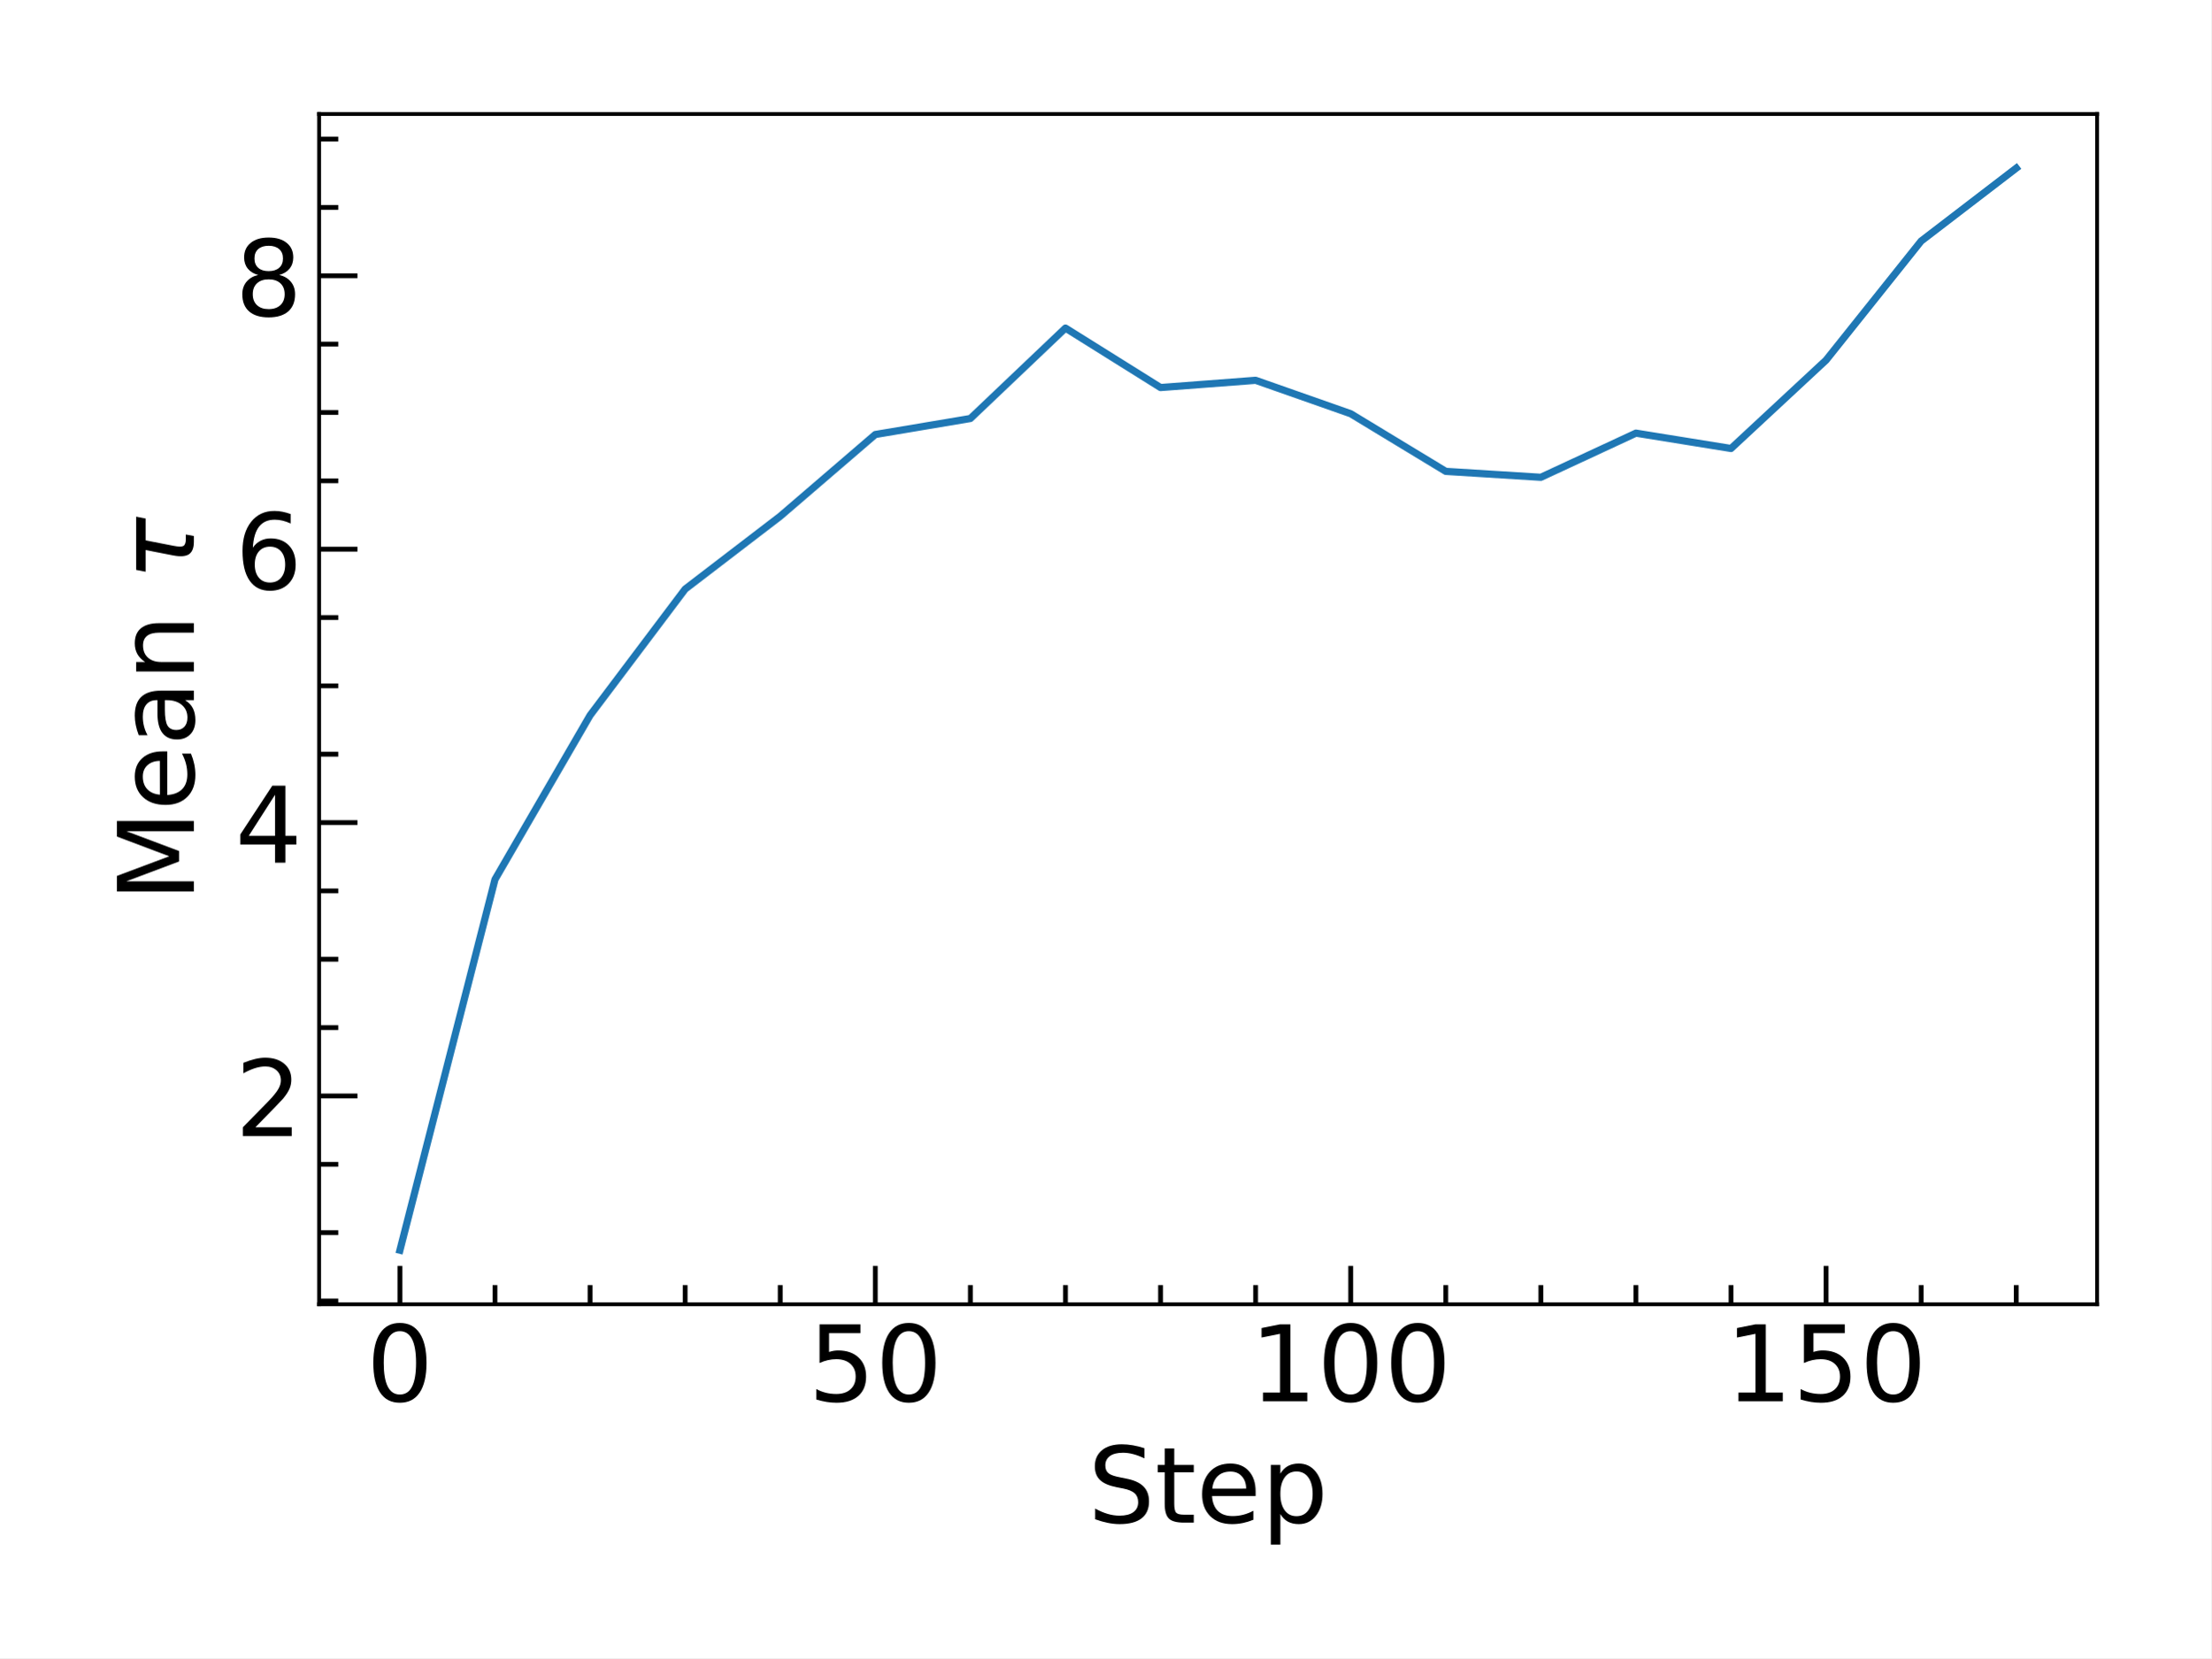
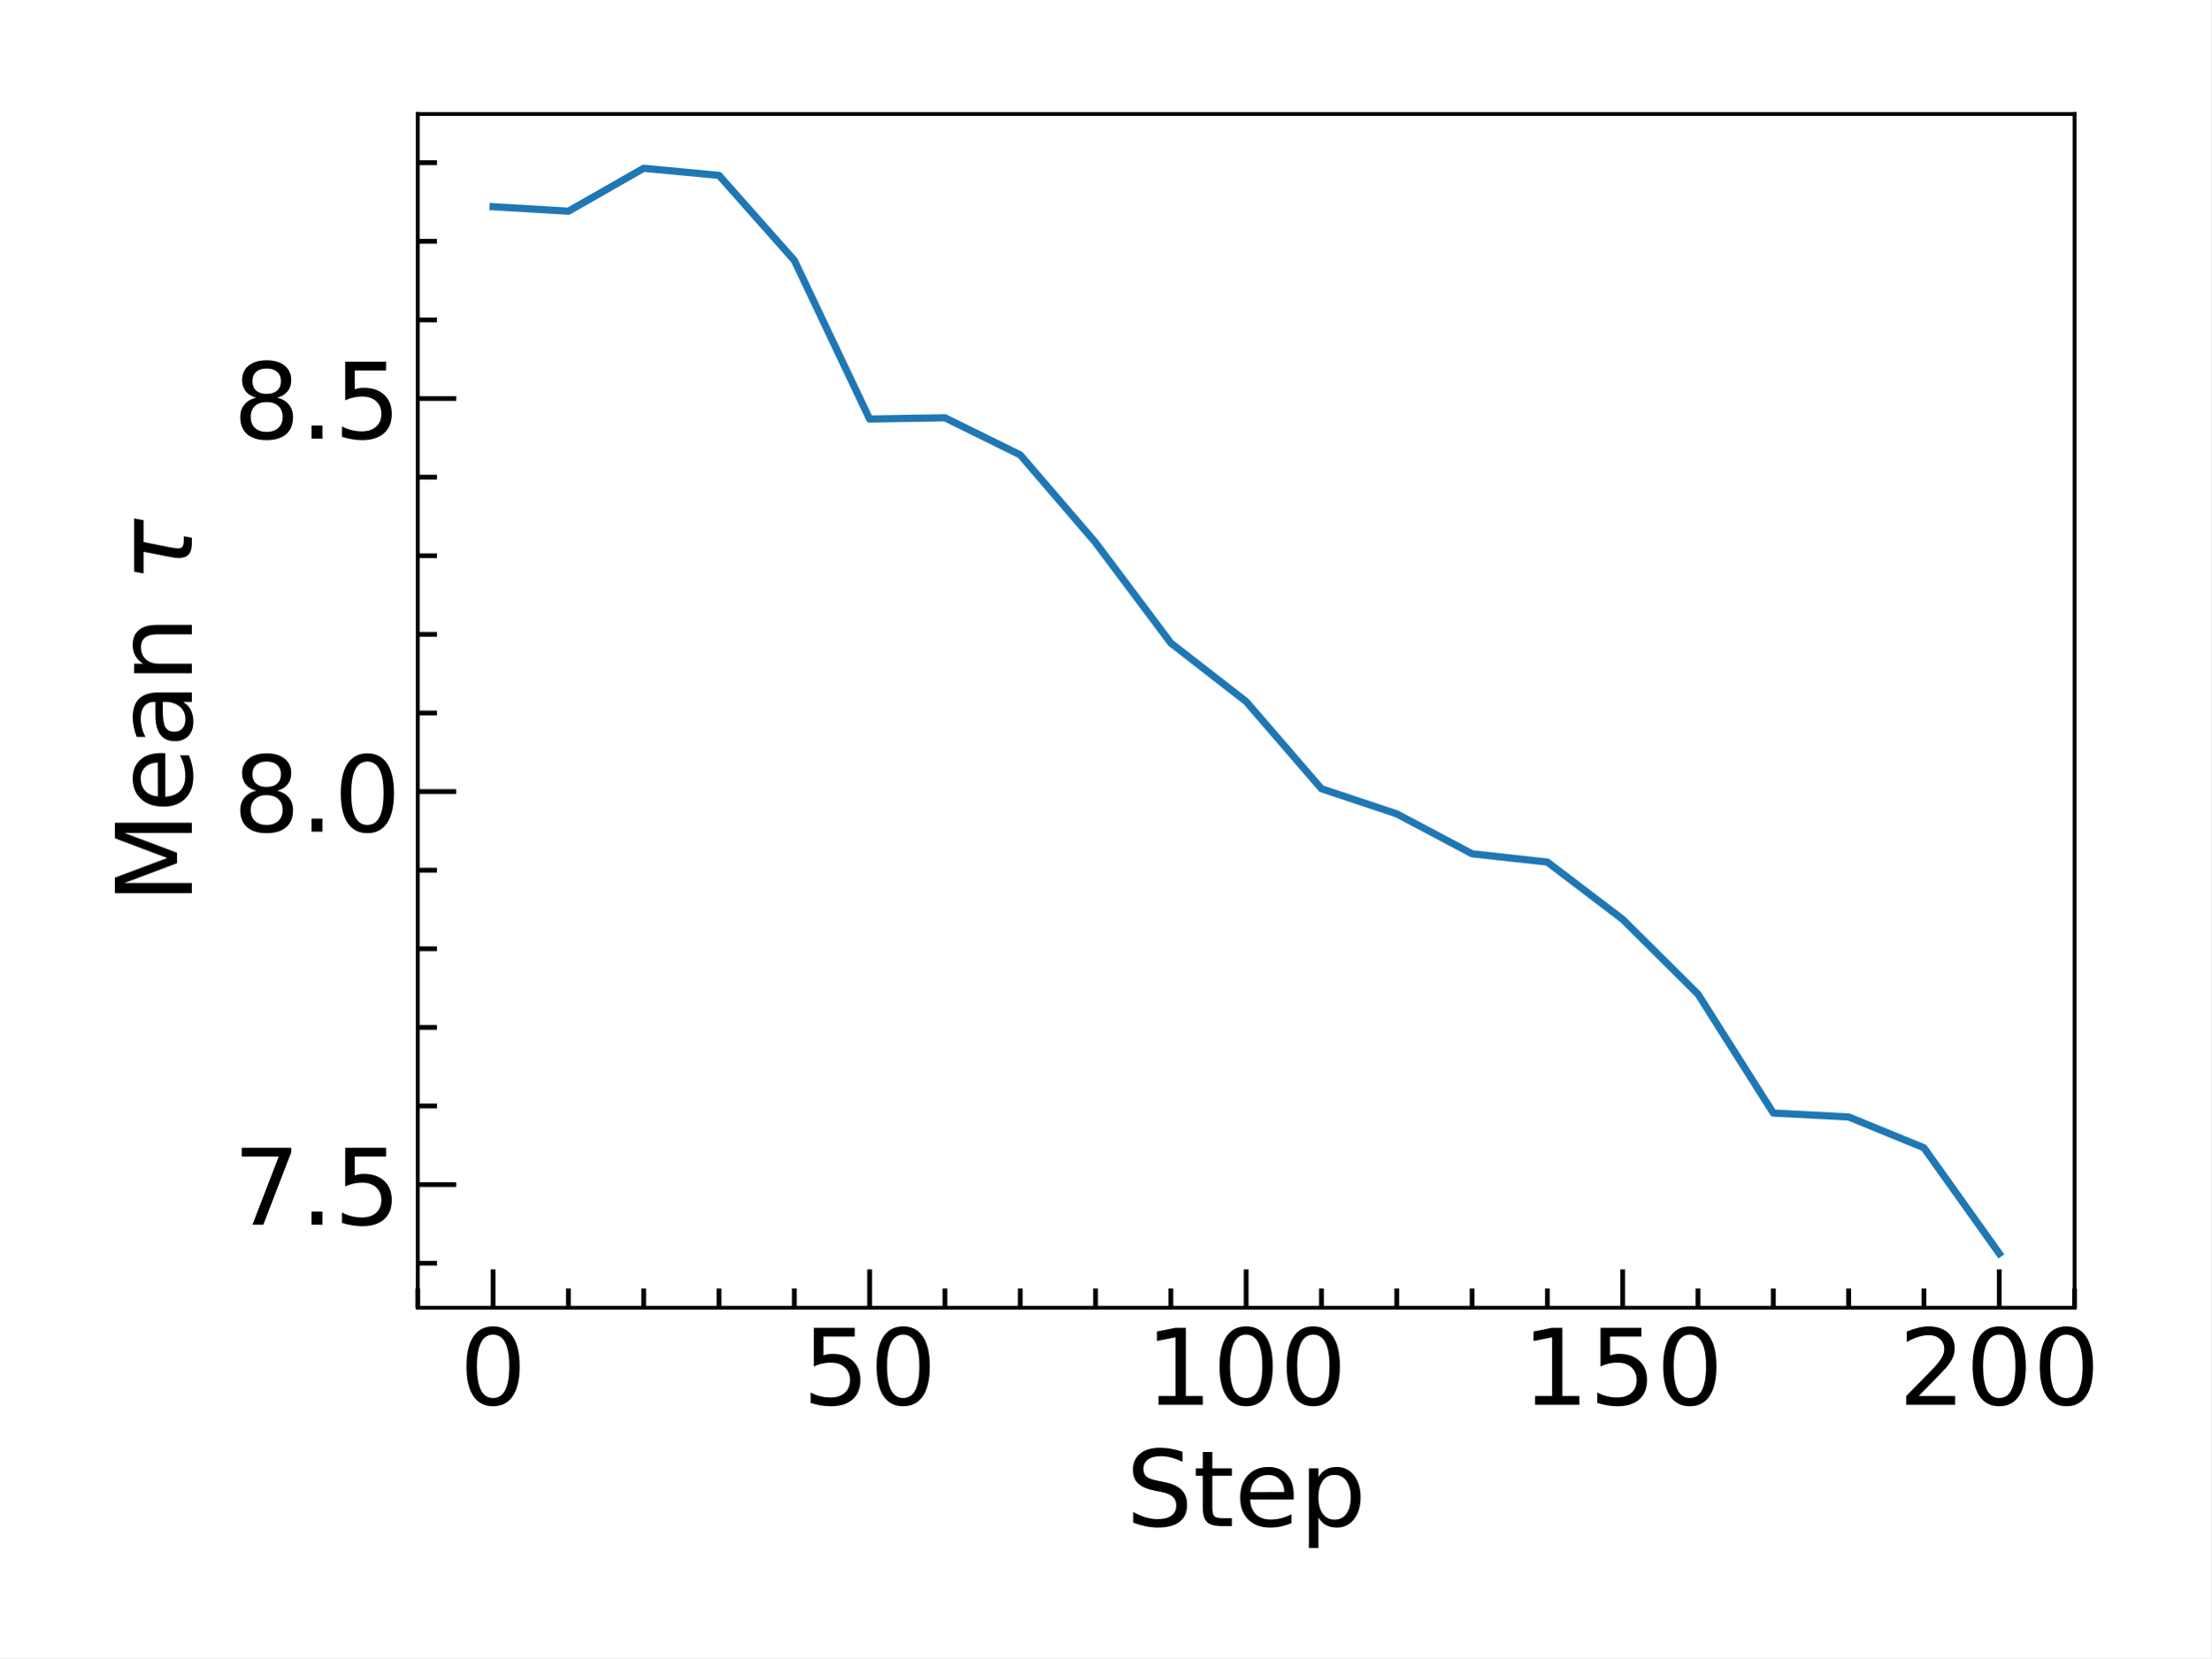
<svg xmlns="http://www.w3.org/2000/svg" xmlns:xlink="http://www.w3.org/1999/xlink" width="460.8pt" height="345.6pt" viewBox="0 0 460.8 345.6" version="1.1">
  <defs>
    <style type="text/css">*{stroke-linejoin: round; stroke-linecap: butt}</style>
  </defs>
  <g id="figure_1">
    <g id="patch_1">
      <path d="M 0 345.6  L 460.8 345.6  L 460.8 0  L 0 0  z " style="fill: #ffffff" />
    </g>
    <g id="axes_1">
      <g id="patch_2">
-         <path d="M 66.495 271.86  L 437.04 271.86  L 437.04 23.76  L 66.495 23.76  z " style="fill: #ffffff" />
+         <path d="M 87.06 272.58  L 432.348 272.58  L 432.348 23.76  L 87.06 23.76  z " style="fill: #ffffff" />
      </g>
      <g id="matplotlib.axis_1">
        <g id="xtick_1">
          <g id="line2d_1">
            <defs>
-               <path id="m49dbe36809" d="M 0 0  L 0 -8  " style="stroke: #000000" />
-             </defs>
-             <g>
-               <use xlink:href="#m49dbe36809" x="83.338" y="271.86" style="stroke: #000000" />
+               <path id="mbf984bfb26" d="M 0 0  L 0 -8  " style="stroke: #000000" />
+             </defs>
+             <g>
+               <use xlink:href="#mbf984bfb26" x="102.755" y="272.58" style="stroke: #000000" />
            </g>
          </g>
          <g id="text_1">
-             <g transform="translate(76.33921 292.0766) scale(0.22 -0.22)">
+             <g transform="translate(95.75615 292.7966) scale(0.22 -0.22)">
              <defs>
                <path id="DejaVuSans-30" d="M 2034 4250  Q 1547 4250 1301 3770  Q 1056 3291 1056 2328  Q 1056 1369 1301 889  Q 1547 409 2034 409  Q 2525 409 2770 889  Q 3016 1369 3016 2328  Q 3016 3291 2770 3770  Q 2525 4250 2034 4250  z M 2034 4750  Q 2819 4750 3233 4129  Q 3647 3509 3647 2328  Q 3647 1150 3233 529  Q 2819 -91 2034 -91  Q 1250 -91 836 529  Q 422 1150 422 2328  Q 422 3509 836 4129  Q 1250 4750 2034 4750  z " transform="scale(0.015625)" />
              </defs>
              <use xlink:href="#DejaVuSans-30" />
            </g>
          </g>
        </g>
        <g id="xtick_2">
          <g id="line2d_2">
            <g>
-               <use xlink:href="#m49dbe36809" x="182.414" y="271.86" style="stroke: #000000" />
+               <use xlink:href="#mbf984bfb26" x="181.229" y="272.58" style="stroke: #000000" />
            </g>
          </g>
          <g id="text_2">
-             <g transform="translate(168.4167 292.0766) scale(0.22 -0.22)">
+             <g transform="translate(167.2319 292.7966) scale(0.22 -0.22)">
              <defs>
                <path id="DejaVuSans-35" d="M 691 4666  L 3169 4666  L 3169 4134  L 1269 4134  L 1269 2991  Q 1406 3038 1543 3061  Q 1681 3084 1819 3084  Q 2600 3084 3056 2656  Q 3513 2228 3513 1497  Q 3513 744 3044 326  Q 2575 -91 1722 -91  Q 1428 -91 1123 -41  Q 819 9 494 109  L 494 744  Q 775 591 1075 516  Q 1375 441 1709 441  Q 2250 441 2565 725  Q 2881 1009 2881 1497  Q 2881 1984 2565 2268  Q 2250 2553 1709 2553  Q 1456 2553 1204 2497  Q 953 2441 691 2322  L 691 4666  z " transform="scale(0.015625)" />
              </defs>
              <use xlink:href="#DejaVuSans-35" />
              <use xlink:href="#DejaVuSans-30" transform="translate(63.62305 0)" />
            </g>
          </g>
        </g>
        <g id="xtick_3">
          <g id="line2d_3">
            <g>
-               <use xlink:href="#m49dbe36809" x="281.49" y="271.86" style="stroke: #000000" />
+               <use xlink:href="#mbf984bfb26" x="259.704" y="272.58" style="stroke: #000000" />
            </g>
          </g>
          <g id="text_3">
-             <g transform="translate(260.4941 292.0766) scale(0.22 -0.22)">
+             <g transform="translate(238.7076 292.7966) scale(0.22 -0.22)">
              <defs>
                <path id="DejaVuSans-31" d="M 794 531  L 1825 531  L 1825 4091  L 703 3866  L 703 4441  L 1819 4666  L 2450 4666  L 2450 531  L 3481 531  L 3481 0  L 794 0  L 794 531  z " transform="scale(0.015625)" />
              </defs>
              <use xlink:href="#DejaVuSans-31" />
              <use xlink:href="#DejaVuSans-30" transform="translate(63.62305 0)" />
              <use xlink:href="#DejaVuSans-30" transform="translate(127.2461 0)" />
            </g>
          </g>
        </g>
        <g id="xtick_4">
          <g id="line2d_4">
            <g>
-               <use xlink:href="#m49dbe36809" x="380.567" y="271.86" style="stroke: #000000" />
+               <use xlink:href="#mbf984bfb26" x="338.178" y="272.58" style="stroke: #000000" />
            </g>
          </g>
          <g id="text_4">
-             <g transform="translate(359.5703 292.0766) scale(0.22 -0.22)">
+             <g transform="translate(317.1821 292.7966) scale(0.22 -0.22)">
              <use xlink:href="#DejaVuSans-31" />
              <use xlink:href="#DejaVuSans-35" transform="translate(63.62305 0)" />
              <use xlink:href="#DejaVuSans-30" transform="translate(127.2461 0)" />
            </g>
          </g>
        </g>
        <g id="xtick_5">
          <g id="line2d_5">
-             <defs>
-               <path id="m8aba33fbbd" d="M 0 0  L 0 -4  " style="stroke: #000000" />
-             </defs>
-             <g>
-               <use xlink:href="#m8aba33fbbd" x="103.153" y="271.86" style="stroke: #000000" />
+             <g>
+               <use xlink:href="#mbf984bfb26" x="416.653" y="272.58" style="stroke: #000000" />
+             </g>
+           </g>
+           <g id="text_5">
+             <g transform="translate(395.6566 292.7966) scale(0.22 -0.22)">
+               <defs>
+                 <path id="DejaVuSans-32" d="M 1228 531  L 3431 531  L 3431 0  L 469 0  L 469 531  Q 828 903 1448 1529  Q 2069 2156 2228 2338  Q 2531 2678 2651 2914  Q 2772 3150 2772 3378  Q 2772 3750 2511 3984  Q 2250 4219 1831 4219  Q 1534 4219 1204 4116  Q 875 4013 500 3803  L 500 4441  Q 881 4594 1212 4672  Q 1544 4750 1819 4750  Q 2544 4750 2975 4387  Q 3406 4025 3406 3419  Q 3406 3131 3298 2873  Q 3191 2616 2906 2266  Q 2828 2175 2409 1742  Q 1991 1309 1228 531  z " transform="scale(0.015625)" />
+               </defs>
+               <use xlink:href="#DejaVuSans-32" />
+               <use xlink:href="#DejaVuSans-30" transform="translate(63.62305 0)" />
+               <use xlink:href="#DejaVuSans-30" transform="translate(127.2461 0)" />
            </g>
          </g>
        </g>
        <g id="xtick_6">
          <g id="line2d_6">
-             <g>
-               <use xlink:href="#m8aba33fbbd" x="122.968" y="271.86" style="stroke: #000000" />
+             <defs>
+               <path id="md43d594f4e" d="M 0 0  L 0 -4  " style="stroke: #000000" />
+             </defs>
+             <g>
+               <use xlink:href="#md43d594f4e" x="87.06" y="272.58" style="stroke: #000000" />
            </g>
          </g>
        </g>
        <g id="xtick_7">
          <g id="line2d_7">
            <g>
-               <use xlink:href="#m8aba33fbbd" x="142.784" y="271.86" style="stroke: #000000" />
+               <use xlink:href="#md43d594f4e" x="118.45" y="272.58" style="stroke: #000000" />
            </g>
          </g>
        </g>
        <g id="xtick_8">
          <g id="line2d_8">
            <g>
-               <use xlink:href="#m8aba33fbbd" x="162.599" y="271.86" style="stroke: #000000" />
+               <use xlink:href="#md43d594f4e" x="134.145" y="272.58" style="stroke: #000000" />
            </g>
          </g>
        </g>
        <g id="xtick_9">
          <g id="line2d_9">
            <g>
-               <use xlink:href="#m8aba33fbbd" x="202.229" y="271.86" style="stroke: #000000" />
+               <use xlink:href="#md43d594f4e" x="149.84" y="272.58" style="stroke: #000000" />
            </g>
          </g>
        </g>
        <g id="xtick_10">
          <g id="line2d_10">
            <g>
-               <use xlink:href="#m8aba33fbbd" x="222.045" y="271.86" style="stroke: #000000" />
+               <use xlink:href="#md43d594f4e" x="165.534" y="272.58" style="stroke: #000000" />
            </g>
          </g>
        </g>
        <g id="xtick_11">
          <g id="line2d_11">
            <g>
-               <use xlink:href="#m8aba33fbbd" x="241.86" y="271.86" style="stroke: #000000" />
+               <use xlink:href="#md43d594f4e" x="196.924" y="272.58" style="stroke: #000000" />
            </g>
          </g>
        </g>
        <g id="xtick_12">
          <g id="line2d_12">
            <g>
-               <use xlink:href="#m8aba33fbbd" x="261.675" y="271.86" style="stroke: #000000" />
+               <use xlink:href="#md43d594f4e" x="212.619" y="272.58" style="stroke: #000000" />
            </g>
          </g>
        </g>
        <g id="xtick_13">
          <g id="line2d_13">
            <g>
-               <use xlink:href="#m8aba33fbbd" x="301.306" y="271.86" style="stroke: #000000" />
+               <use xlink:href="#md43d594f4e" x="228.314" y="272.58" style="stroke: #000000" />
            </g>
          </g>
        </g>
        <g id="xtick_14">
          <g id="line2d_14">
            <g>
-               <use xlink:href="#m8aba33fbbd" x="321.121" y="271.86" style="stroke: #000000" />
+               <use xlink:href="#md43d594f4e" x="244.009" y="272.58" style="stroke: #000000" />
            </g>
          </g>
        </g>
        <g id="xtick_15">
          <g id="line2d_15">
            <g>
-               <use xlink:href="#m8aba33fbbd" x="340.936" y="271.86" style="stroke: #000000" />
+               <use xlink:href="#md43d594f4e" x="275.399" y="272.58" style="stroke: #000000" />
            </g>
          </g>
        </g>
        <g id="xtick_16">
          <g id="line2d_16">
            <g>
-               <use xlink:href="#m8aba33fbbd" x="360.751" y="271.86" style="stroke: #000000" />
+               <use xlink:href="#md43d594f4e" x="291.094" y="272.58" style="stroke: #000000" />
            </g>
          </g>
        </g>
        <g id="xtick_17">
          <g id="line2d_17">
            <g>
-               <use xlink:href="#m8aba33fbbd" x="400.382" y="271.86" style="stroke: #000000" />
+               <use xlink:href="#md43d594f4e" x="306.789" y="272.58" style="stroke: #000000" />
            </g>
          </g>
        </g>
        <g id="xtick_18">
          <g id="line2d_18">
            <g>
-               <use xlink:href="#m8aba33fbbd" x="420.197" y="271.86" style="stroke: #000000" />
-             </g>
-           </g>
-         </g>
-         <g id="text_5">
-           <g transform="translate(226.7202 317.3684) scale(0.22 -0.22)">
+               <use xlink:href="#md43d594f4e" x="322.483" y="272.58" style="stroke: #000000" />
+             </g>
+           </g>
+         </g>
+         <g id="xtick_19">
+           <g id="line2d_19">
+             <g>
+               <use xlink:href="#md43d594f4e" x="353.873" y="272.58" style="stroke: #000000" />
+             </g>
+           </g>
+         </g>
+         <g id="xtick_20">
+           <g id="line2d_20">
+             <g>
+               <use xlink:href="#md43d594f4e" x="369.568" y="272.58" style="stroke: #000000" />
+             </g>
+           </g>
+         </g>
+         <g id="xtick_21">
+           <g id="line2d_21">
+             <g>
+               <use xlink:href="#md43d594f4e" x="385.263" y="272.58" style="stroke: #000000" />
+             </g>
+           </g>
+         </g>
+         <g id="xtick_22">
+           <g id="line2d_22">
+             <g>
+               <use xlink:href="#md43d594f4e" x="400.958" y="272.58" style="stroke: #000000" />
+             </g>
+           </g>
+         </g>
+         <g id="xtick_23">
+           <g id="line2d_23">
+             <g>
+               <use xlink:href="#md43d594f4e" x="432.348" y="272.58" style="stroke: #000000" />
+             </g>
+           </g>
+         </g>
+         <g id="text_6">
+           <g transform="translate(234.6565 318.0884) scale(0.22 -0.22)">
            <defs>
              <path id="DejaVuSans-53" d="M 3425 4513  L 3425 3897  Q 3066 4069 2747 4153  Q 2428 4238 2131 4238  Q 1616 4238 1336 4038  Q 1056 3838 1056 3469  Q 1056 3159 1242 3001  Q 1428 2844 1947 2747  L 2328 2669  Q 3034 2534 3370 2195  Q 3706 1856 3706 1288  Q 3706 609 3251 259  Q 2797 -91 1919 -91  Q 1588 -91 1214 -16  Q 841 59 441 206  L 441 856  Q 825 641 1194 531  Q 1563 422 1919 422  Q 2459 422 2753 634  Q 3047 847 3047 1241  Q 3047 1584 2836 1778  Q 2625 1972 2144 2069  L 1759 2144  Q 1053 2284 737 2584  Q 422 2884 422 3419  Q 422 4038 858 4394  Q 1294 4750 2059 4750  Q 2388 4750 2728 4690  Q 3069 4631 3425 4513  z " transform="scale(0.015625)" />
              <path id="DejaVuSans-74" d="M 1172 4494  L 1172 3500  L 2356 3500  L 2356 3053  L 1172 3053  L 1172 1153  Q 1172 725 1289 603  Q 1406 481 1766 481  L 2356 481  L 2356 0  L 1766 0  Q 1100 0 847 248  Q 594 497 594 1153  L 594 3053  L 172 3053  L 172 3500  L 594 3500  L 594 4494  L 1172 4494  z " transform="scale(0.015625)" />
              <path id="DejaVuSans-65" d="M 3597 1894  L 3597 1613  L 953 1613  Q 991 1019 1311 708  Q 1631 397 2203 397  Q 2534 397 2845 478  Q 3156 559 3463 722  L 3463 178  Q 3153 47 2828 -22  Q 2503 -91 2169 -91  Q 1331 -91 842 396  Q 353 884 353 1716  Q 353 2575 817 3079  Q 1281 3584 2069 3584  Q 2775 3584 3186 3129  Q 3597 2675 3597 1894  z M 3022 2063  Q 3016 2534 2758 2815  Q 2500 3097 2075 3097  Q 1594 3097 1305 2825  Q 1016 2553 972 2059  L 3022 2063  z " transform="scale(0.015625)" />
              <path id="DejaVuSans-70" d="M 1159 525  L 1159 -1331  L 581 -1331  L 581 3500  L 1159 3500  L 1159 2969  Q 1341 3281 1617 3432  Q 1894 3584 2278 3584  Q 2916 3584 3314 3078  Q 3713 2572 3713 1747  Q 3713 922 3314 415  Q 2916 -91 2278 -91  Q 1894 -91 1617 61  Q 1341 213 1159 525  z M 3116 1747  Q 3116 2381 2855 2742  Q 2594 3103 2138 3103  Q 1681 3103 1420 2742  Q 1159 2381 1159 1747  Q 1159 1113 1420 752  Q 1681 391 2138 391  Q 2594 391 2855 752  Q 3116 1113 3116 1747  z " transform="scale(0.015625)" />
            </defs>
            <use xlink:href="#DejaVuSans-53" />
            <use xlink:href="#DejaVuSans-74" transform="translate(63.47656 0)" />
            <use xlink:href="#DejaVuSans-65" transform="translate(102.6855 0)" />
            <use xlink:href="#DejaVuSans-70" transform="translate(164.209 0)" />
          </g>
        </g>
      </g>
      <g id="matplotlib.axis_2">
        <g id="ytick_1">
-           <g id="line2d_19">
-             <defs>
-               <path id="m4582ba9f49" d="M 0 0  L 8 0  " style="stroke: #000000" />
-             </defs>
-             <g>
-               <use xlink:href="#m4582ba9f49" x="66.495" y="228.432" style="stroke: #000000" />
-             </g>
-           </g>
-           <g id="text_6">
-             <g transform="translate(48.9975 236.7899) scale(0.22 -0.22)">
-               <defs>
-                 <path id="DejaVuSans-32" d="M 1228 531  L 3431 531  L 3431 0  L 469 0  L 469 531  Q 828 903 1448 1529  Q 2069 2156 2228 2338  Q 2531 2678 2651 2914  Q 2772 3150 2772 3378  Q 2772 3750 2511 3984  Q 2250 4219 1831 4219  Q 1534 4219 1204 4116  Q 875 4013 500 3803  L 500 4441  Q 881 4594 1212 4672  Q 1544 4750 1819 4750  Q 2544 4750 2975 4387  Q 3406 4025 3406 3419  Q 3406 3131 3298 2873  Q 3191 2616 2906 2266  Q 2828 2175 2409 1742  Q 1991 1309 1228 531  z " transform="scale(0.015625)" />
-               </defs>
-               <use xlink:href="#DejaVuSans-32" />
+           <g id="line2d_24">
+             <defs>
+               <path id="m040b09105b" d="M 0 0  L 8 0  " style="stroke: #000000" />
+             </defs>
+             <g>
+               <use xlink:href="#m040b09105b" x="87.06" y="246.917" style="stroke: #000000" />
+             </g>
+           </g>
+           <g id="text_7">
+             <g transform="translate(48.57312 255.2755) scale(0.22 -0.22)">
+               <defs>
+                 <path id="DejaVuSans-37" d="M 525 4666  L 3525 4666  L 3525 4397  L 1831 0  L 1172 0  L 2766 4134  L 525 4134  L 525 4666  z " transform="scale(0.015625)" />
+                 <path id="DejaVuSans-2e" d="M 684 794  L 1344 794  L 1344 0  L 684 0  L 684 794  z " transform="scale(0.015625)" />
+               </defs>
+               <use xlink:href="#DejaVuSans-37" />
+               <use xlink:href="#DejaVuSans-2e" transform="translate(63.62305 0)" />
+               <use xlink:href="#DejaVuSans-35" transform="translate(95.41016 0)" />
            </g>
          </g>
        </g>
        <g id="ytick_2">
-           <g id="line2d_20">
-             <g>
-               <use xlink:href="#m4582ba9f49" x="66.495" y="171.447" style="stroke: #000000" />
-             </g>
-           </g>
-           <g id="text_7">
-             <g transform="translate(48.9975 179.8048) scale(0.22 -0.22)">
-               <defs>
-                 <path id="DejaVuSans-34" d="M 2419 4116  L 825 1625  L 2419 1625  L 2419 4116  z M 2253 4666  L 3047 4666  L 3047 1625  L 3713 1625  L 3713 1100  L 3047 1100  L 3047 0  L 2419 0  L 2419 1100  L 313 1100  L 313 1709  L 2253 4666  z " transform="scale(0.015625)" />
-               </defs>
-               <use xlink:href="#DejaVuSans-34" />
+           <g id="line2d_25">
+             <g>
+               <use xlink:href="#m040b09105b" x="87.06" y="164.988" style="stroke: #000000" />
+             </g>
+           </g>
+           <g id="text_8">
+             <g transform="translate(48.57312 173.3464) scale(0.22 -0.22)">
+               <defs>
+                 <path id="DejaVuSans-38" d="M 2034 2216  Q 1584 2216 1326 1975  Q 1069 1734 1069 1313  Q 1069 891 1326 650  Q 1584 409 2034 409  Q 2484 409 2743 651  Q 3003 894 3003 1313  Q 3003 1734 2745 1975  Q 2488 2216 2034 2216  z M 1403 2484  Q 997 2584 770 2862  Q 544 3141 544 3541  Q 544 4100 942 4425  Q 1341 4750 2034 4750  Q 2731 4750 3128 4425  Q 3525 4100 3525 3541  Q 3525 3141 3298 2862  Q 3072 2584 2669 2484  Q 3125 2378 3379 2068  Q 3634 1759 3634 1313  Q 3634 634 3220 271  Q 2806 -91 2034 -91  Q 1263 -91 848 271  Q 434 634 434 1313  Q 434 1759 690 2068  Q 947 2378 1403 2484  z M 1172 3481  Q 1172 3119 1398 2916  Q 1625 2713 2034 2713  Q 2441 2713 2670 2916  Q 2900 3119 2900 3481  Q 2900 3844 2670 4047  Q 2441 4250 2034 4250  Q 1625 4250 1398 4047  Q 1172 3844 1172 3481  z " transform="scale(0.015625)" />
+               </defs>
+               <use xlink:href="#DejaVuSans-38" />
+               <use xlink:href="#DejaVuSans-2e" transform="translate(63.62305 0)" />
+               <use xlink:href="#DejaVuSans-30" transform="translate(95.41016 0)" />
            </g>
          </g>
        </g>
        <g id="ytick_3">
-           <g id="line2d_21">
-             <g>
-               <use xlink:href="#m4582ba9f49" x="66.495" y="114.461" style="stroke: #000000" />
-             </g>
-           </g>
-           <g id="text_8">
-             <g transform="translate(48.9975 122.8197) scale(0.22 -0.22)">
-               <defs>
-                 <path id="DejaVuSans-36" d="M 2113 2584  Q 1688 2584 1439 2293  Q 1191 2003 1191 1497  Q 1191 994 1439 701  Q 1688 409 2113 409  Q 2538 409 2786 701  Q 3034 994 3034 1497  Q 3034 2003 2786 2293  Q 2538 2584 2113 2584  z M 3366 4563  L 3366 3988  Q 3128 4100 2886 4159  Q 2644 4219 2406 4219  Q 1781 4219 1451 3797  Q 1122 3375 1075 2522  Q 1259 2794 1537 2939  Q 1816 3084 2150 3084  Q 2853 3084 3261 2657  Q 3669 2231 3669 1497  Q 3669 778 3244 343  Q 2819 -91 2113 -91  Q 1303 -91 875 529  Q 447 1150 447 2328  Q 447 3434 972 4092  Q 1497 4750 2381 4750  Q 2619 4750 2861 4703  Q 3103 4656 3366 4563  z " transform="scale(0.015625)" />
-               </defs>
-               <use xlink:href="#DejaVuSans-36" />
+           <g id="line2d_26">
+             <g>
+               <use xlink:href="#m040b09105b" x="87.06" y="83.059" style="stroke: #000000" />
+             </g>
+           </g>
+           <g id="text_9">
+             <g transform="translate(48.57312 91.41733) scale(0.22 -0.22)">
+               <use xlink:href="#DejaVuSans-38" />
+               <use xlink:href="#DejaVuSans-2e" transform="translate(63.62305 0)" />
+               <use xlink:href="#DejaVuSans-35" transform="translate(95.41016 0)" />
            </g>
          </g>
        </g>
        <g id="ytick_4">
-           <g id="line2d_22">
-             <g>
-               <use xlink:href="#m4582ba9f49" x="66.495" y="57.476" style="stroke: #000000" />
-             </g>
-           </g>
-           <g id="text_9">
-             <g transform="translate(48.9975 65.83463) scale(0.22 -0.22)">
-               <defs>
-                 <path id="DejaVuSans-38" d="M 2034 2216  Q 1584 2216 1326 1975  Q 1069 1734 1069 1313  Q 1069 891 1326 650  Q 1584 409 2034 409  Q 2484 409 2743 651  Q 3003 894 3003 1313  Q 3003 1734 2745 1975  Q 2488 2216 2034 2216  z M 1403 2484  Q 997 2584 770 2862  Q 544 3141 544 3541  Q 544 4100 942 4425  Q 1341 4750 2034 4750  Q 2731 4750 3128 4425  Q 3525 4100 3525 3541  Q 3525 3141 3298 2862  Q 3072 2584 2669 2484  Q 3125 2378 3379 2068  Q 3634 1759 3634 1313  Q 3634 634 3220 271  Q 2806 -91 2034 -91  Q 1263 -91 848 271  Q 434 634 434 1313  Q 434 1759 690 2068  Q 947 2378 1403 2484  z M 1172 3481  Q 1172 3119 1398 2916  Q 1625 2713 2034 2713  Q 2441 2713 2670 2916  Q 2900 3119 2900 3481  Q 2900 3844 2670 4047  Q 2441 4250 2034 4250  Q 1625 4250 1398 4047  Q 1172 3844 1172 3481  z " transform="scale(0.015625)" />
-               </defs>
-               <use xlink:href="#DejaVuSans-38" />
+           <g id="line2d_27">
+             <defs>
+               <path id="m662f8f3762" d="M 0 0  L 4 0  " style="stroke: #000000" />
+             </defs>
+             <g>
+               <use xlink:href="#m662f8f3762" x="87.06" y="263.303" style="stroke: #000000" />
            </g>
          </g>
        </g>
        <g id="ytick_5">
-           <g id="line2d_23">
-             <defs>
-               <path id="m410199a20f" d="M 0 0  L 4 0  " style="stroke: #000000" />
-             </defs>
-             <g>
-               <use xlink:href="#m410199a20f" x="66.495" y="271.17" style="stroke: #000000" />
+           <g id="line2d_28">
+             <g>
+               <use xlink:href="#m662f8f3762" x="87.06" y="230.531" style="stroke: #000000" />
            </g>
          </g>
        </g>
        <g id="ytick_6">
-           <g id="line2d_24">
-             <g>
-               <use xlink:href="#m410199a20f" x="66.495" y="256.924" style="stroke: #000000" />
+           <g id="line2d_29">
+             <g>
+               <use xlink:href="#m662f8f3762" x="87.06" y="214.146" style="stroke: #000000" />
            </g>
          </g>
        </g>
        <g id="ytick_7">
-           <g id="line2d_25">
-             <g>
-               <use xlink:href="#m410199a20f" x="66.495" y="242.678" style="stroke: #000000" />
+           <g id="line2d_30">
+             <g>
+               <use xlink:href="#m662f8f3762" x="87.06" y="197.76" style="stroke: #000000" />
            </g>
          </g>
        </g>
        <g id="ytick_8">
-           <g id="line2d_26">
-             <g>
-               <use xlink:href="#m410199a20f" x="66.495" y="214.185" style="stroke: #000000" />
+           <g id="line2d_31">
+             <g>
+               <use xlink:href="#m662f8f3762" x="87.06" y="181.374" style="stroke: #000000" />
            </g>
          </g>
        </g>
        <g id="ytick_9">
-           <g id="line2d_27">
-             <g>
-               <use xlink:href="#m410199a20f" x="66.495" y="199.939" style="stroke: #000000" />
+           <g id="line2d_32">
+             <g>
+               <use xlink:href="#m662f8f3762" x="87.06" y="148.602" style="stroke: #000000" />
            </g>
          </g>
        </g>
        <g id="ytick_10">
-           <g id="line2d_28">
-             <g>
-               <use xlink:href="#m410199a20f" x="66.495" y="185.693" style="stroke: #000000" />
+           <g id="line2d_33">
+             <g>
+               <use xlink:href="#m662f8f3762" x="87.06" y="132.217" style="stroke: #000000" />
            </g>
          </g>
        </g>
        <g id="ytick_11">
-           <g id="line2d_29">
-             <g>
-               <use xlink:href="#m410199a20f" x="66.495" y="157.2" style="stroke: #000000" />
+           <g id="line2d_34">
+             <g>
+               <use xlink:href="#m662f8f3762" x="87.06" y="115.831" style="stroke: #000000" />
            </g>
          </g>
        </g>
        <g id="ytick_12">
-           <g id="line2d_30">
-             <g>
-               <use xlink:href="#m410199a20f" x="66.495" y="142.954" style="stroke: #000000" />
+           <g id="line2d_35">
+             <g>
+               <use xlink:href="#m662f8f3762" x="87.06" y="99.445" style="stroke: #000000" />
            </g>
          </g>
        </g>
        <g id="ytick_13">
-           <g id="line2d_31">
-             <g>
-               <use xlink:href="#m410199a20f" x="66.495" y="128.708" style="stroke: #000000" />
+           <g id="line2d_36">
+             <g>
+               <use xlink:href="#m662f8f3762" x="87.06" y="66.673" style="stroke: #000000" />
            </g>
          </g>
        </g>
        <g id="ytick_14">
-           <g id="line2d_32">
-             <g>
-               <use xlink:href="#m410199a20f" x="66.495" y="100.215" style="stroke: #000000" />
+           <g id="line2d_37">
+             <g>
+               <use xlink:href="#m662f8f3762" x="87.06" y="50.287" style="stroke: #000000" />
            </g>
          </g>
        </g>
        <g id="ytick_15">
-           <g id="line2d_33">
-             <g>
-               <use xlink:href="#m410199a20f" x="66.495" y="85.969" style="stroke: #000000" />
-             </g>
-           </g>
-         </g>
-         <g id="ytick_16">
-           <g id="line2d_34">
-             <g>
-               <use xlink:href="#m410199a20f" x="66.495" y="71.723" style="stroke: #000000" />
-             </g>
-           </g>
-         </g>
-         <g id="ytick_17">
-           <g id="line2d_35">
-             <g>
-               <use xlink:href="#m410199a20f" x="66.495" y="43.23" style="stroke: #000000" />
-             </g>
-           </g>
-         </g>
-         <g id="ytick_18">
-           <g id="line2d_36">
-             <g>
-               <use xlink:href="#m410199a20f" x="66.495" y="28.984" style="stroke: #000000" />
+           <g id="line2d_38">
+             <g>
+               <use xlink:href="#m662f8f3762" x="87.06" y="33.902" style="stroke: #000000" />
            </g>
          </g>
        </g>
        <g id="text_10">
-           <g transform="translate(40.42219 187.96) rotate(-90) scale(0.22 -0.22)">
+           <g transform="translate(39.99781 188.32) rotate(-90) scale(0.22 -0.22)">
            <defs>
              <path id="DejaVuSans-4d" d="M 628 4666  L 1569 4666  L 2759 1491  L 3956 4666  L 4897 4666  L 4897 0  L 4281 0  L 4281 4097  L 3078 897  L 2444 897  L 1241 4097  L 1241 0  L 628 0  L 628 4666  z " transform="scale(0.015625)" />
              <path id="DejaVuSans-61" d="M 2194 1759  Q 1497 1759 1228 1600  Q 959 1441 959 1056  Q 959 750 1161 570  Q 1363 391 1709 391  Q 2188 391 2477 730  Q 2766 1069 2766 1631  L 2766 1759  L 2194 1759  z M 3341 1997  L 3341 0  L 2766 0  L 2766 531  Q 2569 213 2275 61  Q 1981 -91 1556 -91  Q 1019 -91 701 211  Q 384 513 384 1019  Q 384 1609 779 1909  Q 1175 2209 1959 2209  L 2766 2209  L 2766 2266  Q 2766 2663 2505 2880  Q 2244 3097 1772 3097  Q 1472 3097 1187 3025  Q 903 2953 641 2809  L 641 3341  Q 956 3463 1253 3523  Q 1550 3584 1831 3584  Q 2591 3584 2966 3190  Q 3341 2797 3341 1997  z " transform="scale(0.015625)" />
              <path id="DejaVuSans-6e" d="M 3513 2113  L 3513 0  L 2938 0  L 2938 2094  Q 2938 2591 2744 2837  Q 2550 3084 2163 3084  Q 1697 3084 1428 2787  Q 1159 2491 1159 1978  L 1159 0  L 581 0  L 581 3500  L 1159 3500  L 1159 2956  Q 1366 3272 1645 3428  Q 1925 3584 2291 3584  Q 2894 3584 3203 3211  Q 3513 2838 3513 2113  z " transform="scale(0.015625)" />
              <path id="DejaVuSans-20" transform="scale(0.015625)" />
              <path id="DejaVuSans-Oblique-3c4" d="M 2103 638  Q 2188 488 2525 488  L 2800 488  L 2706 0  L 2363 0  Q 1800 0 1600 300  Q 1403 606 1534 1269  L 1856 2925  L 541 2925  L 653 3500  L 3881 3500  L 3769 2925  L 2444 2925  L 2113 1234  Q 2025 781 2103 638  z " transform="scale(0.015625)" />
            </defs>
            <use xlink:href="#DejaVuSans-4d" transform="translate(0 0.09375)" />
            <use xlink:href="#DejaVuSans-65" transform="translate(86.2793 0.09375)" />
            <use xlink:href="#DejaVuSans-61" transform="translate(147.8027 0.09375)" />
            <use xlink:href="#DejaVuSans-6e" transform="translate(209.082 0.09375)" />
            <use xlink:href="#DejaVuSans-20" transform="translate(272.4609 0.09375)" />
            <use xlink:href="#DejaVuSans-Oblique-3c4" transform="translate(304.248 0.09375)" />
          </g>
        </g>
      </g>
-       <g id="line2d_37">
-         <path d="M 83.338 260.583  L 103.153 183.304  L 122.968 149.097  L 142.784 122.784  L 162.599 107.598  L 182.414 90.562  L 202.229 87.226  L 222.045 68.378  L 241.86 80.773  L 261.675 79.263  L 281.49 86.23  L 301.306 98.246  L 321.121 99.48  L 340.936 90.277  L 360.751 93.475  L 380.567 75.054  L 400.382 50.233  L 420.197 35.037  " clip-path="url(#p4e60e146ed)" style="fill: none; stroke: #1f77b4; stroke-width: 1.5; stroke-linecap: square" />
+       <g id="line2d_39">
+         <path d="M 102.755 43.079  L 118.45 44.023  L 134.145 35.07  L 149.84 36.555  L 165.534 54.261  L 181.229 87.334  L 196.924 87.077  L 212.619 94.81  L 228.314 113.087  L 244.009 134.031  L 259.704 146.223  L 275.399 164.399  L 291.094 169.636  L 306.789 177.959  L 322.483 179.683  L 338.178 191.625  L 353.873 207.213  L 369.568 232.003  L 385.263 232.809  L 400.958 239.239  L 416.653 261.27  " clip-path="url(#pf020f1063d)" style="fill: none; stroke: #1f77b4; stroke-width: 1.5; stroke-linecap: square" />
      </g>
      <g id="patch_3">
-         <path d="M 66.495 271.86  L 66.495 23.76  " style="fill: none; stroke: #000000; stroke-width: 0.8; stroke-linejoin: miter; stroke-linecap: square" />
+         <path d="M 87.06 272.58  L 87.06 23.76  " style="fill: none; stroke: #000000; stroke-width: 0.8; stroke-linejoin: miter; stroke-linecap: square" />
      </g>
      <g id="patch_4">
-         <path d="M 437.04 271.86  L 437.04 23.76  " style="fill: none; stroke: #000000; stroke-width: 0.8; stroke-linejoin: miter; stroke-linecap: square" />
+         <path d="M 432.348 272.58  L 432.348 23.76  " style="fill: none; stroke: #000000; stroke-width: 0.8; stroke-linejoin: miter; stroke-linecap: square" />
      </g>
      <g id="patch_5">
-         <path d="M 66.495 271.86  L 437.04 271.86  " style="fill: none; stroke: #000000; stroke-width: 0.8; stroke-linejoin: miter; stroke-linecap: square" />
+         <path d="M 87.06 272.58  L 432.348 272.58  " style="fill: none; stroke: #000000; stroke-width: 0.8; stroke-linejoin: miter; stroke-linecap: square" />
      </g>
      <g id="patch_6">
-         <path d="M 66.495 23.76  L 437.04 23.76  " style="fill: none; stroke: #000000; stroke-width: 0.8; stroke-linejoin: miter; stroke-linecap: square" />
+         <path d="M 87.06 23.76  L 432.348 23.76  " style="fill: none; stroke: #000000; stroke-width: 0.8; stroke-linejoin: miter; stroke-linecap: square" />
      </g>
    </g>
  </g>
  <defs>
-     <clipPath id="p4e60e146ed">
-       <rect x="66.495" y="23.76" width="370.545" height="248.1" />
+     <clipPath id="pf020f1063d">
+       <rect x="87.06" y="23.76" width="345.288" height="248.82" />
    </clipPath>
  </defs>
</svg>
